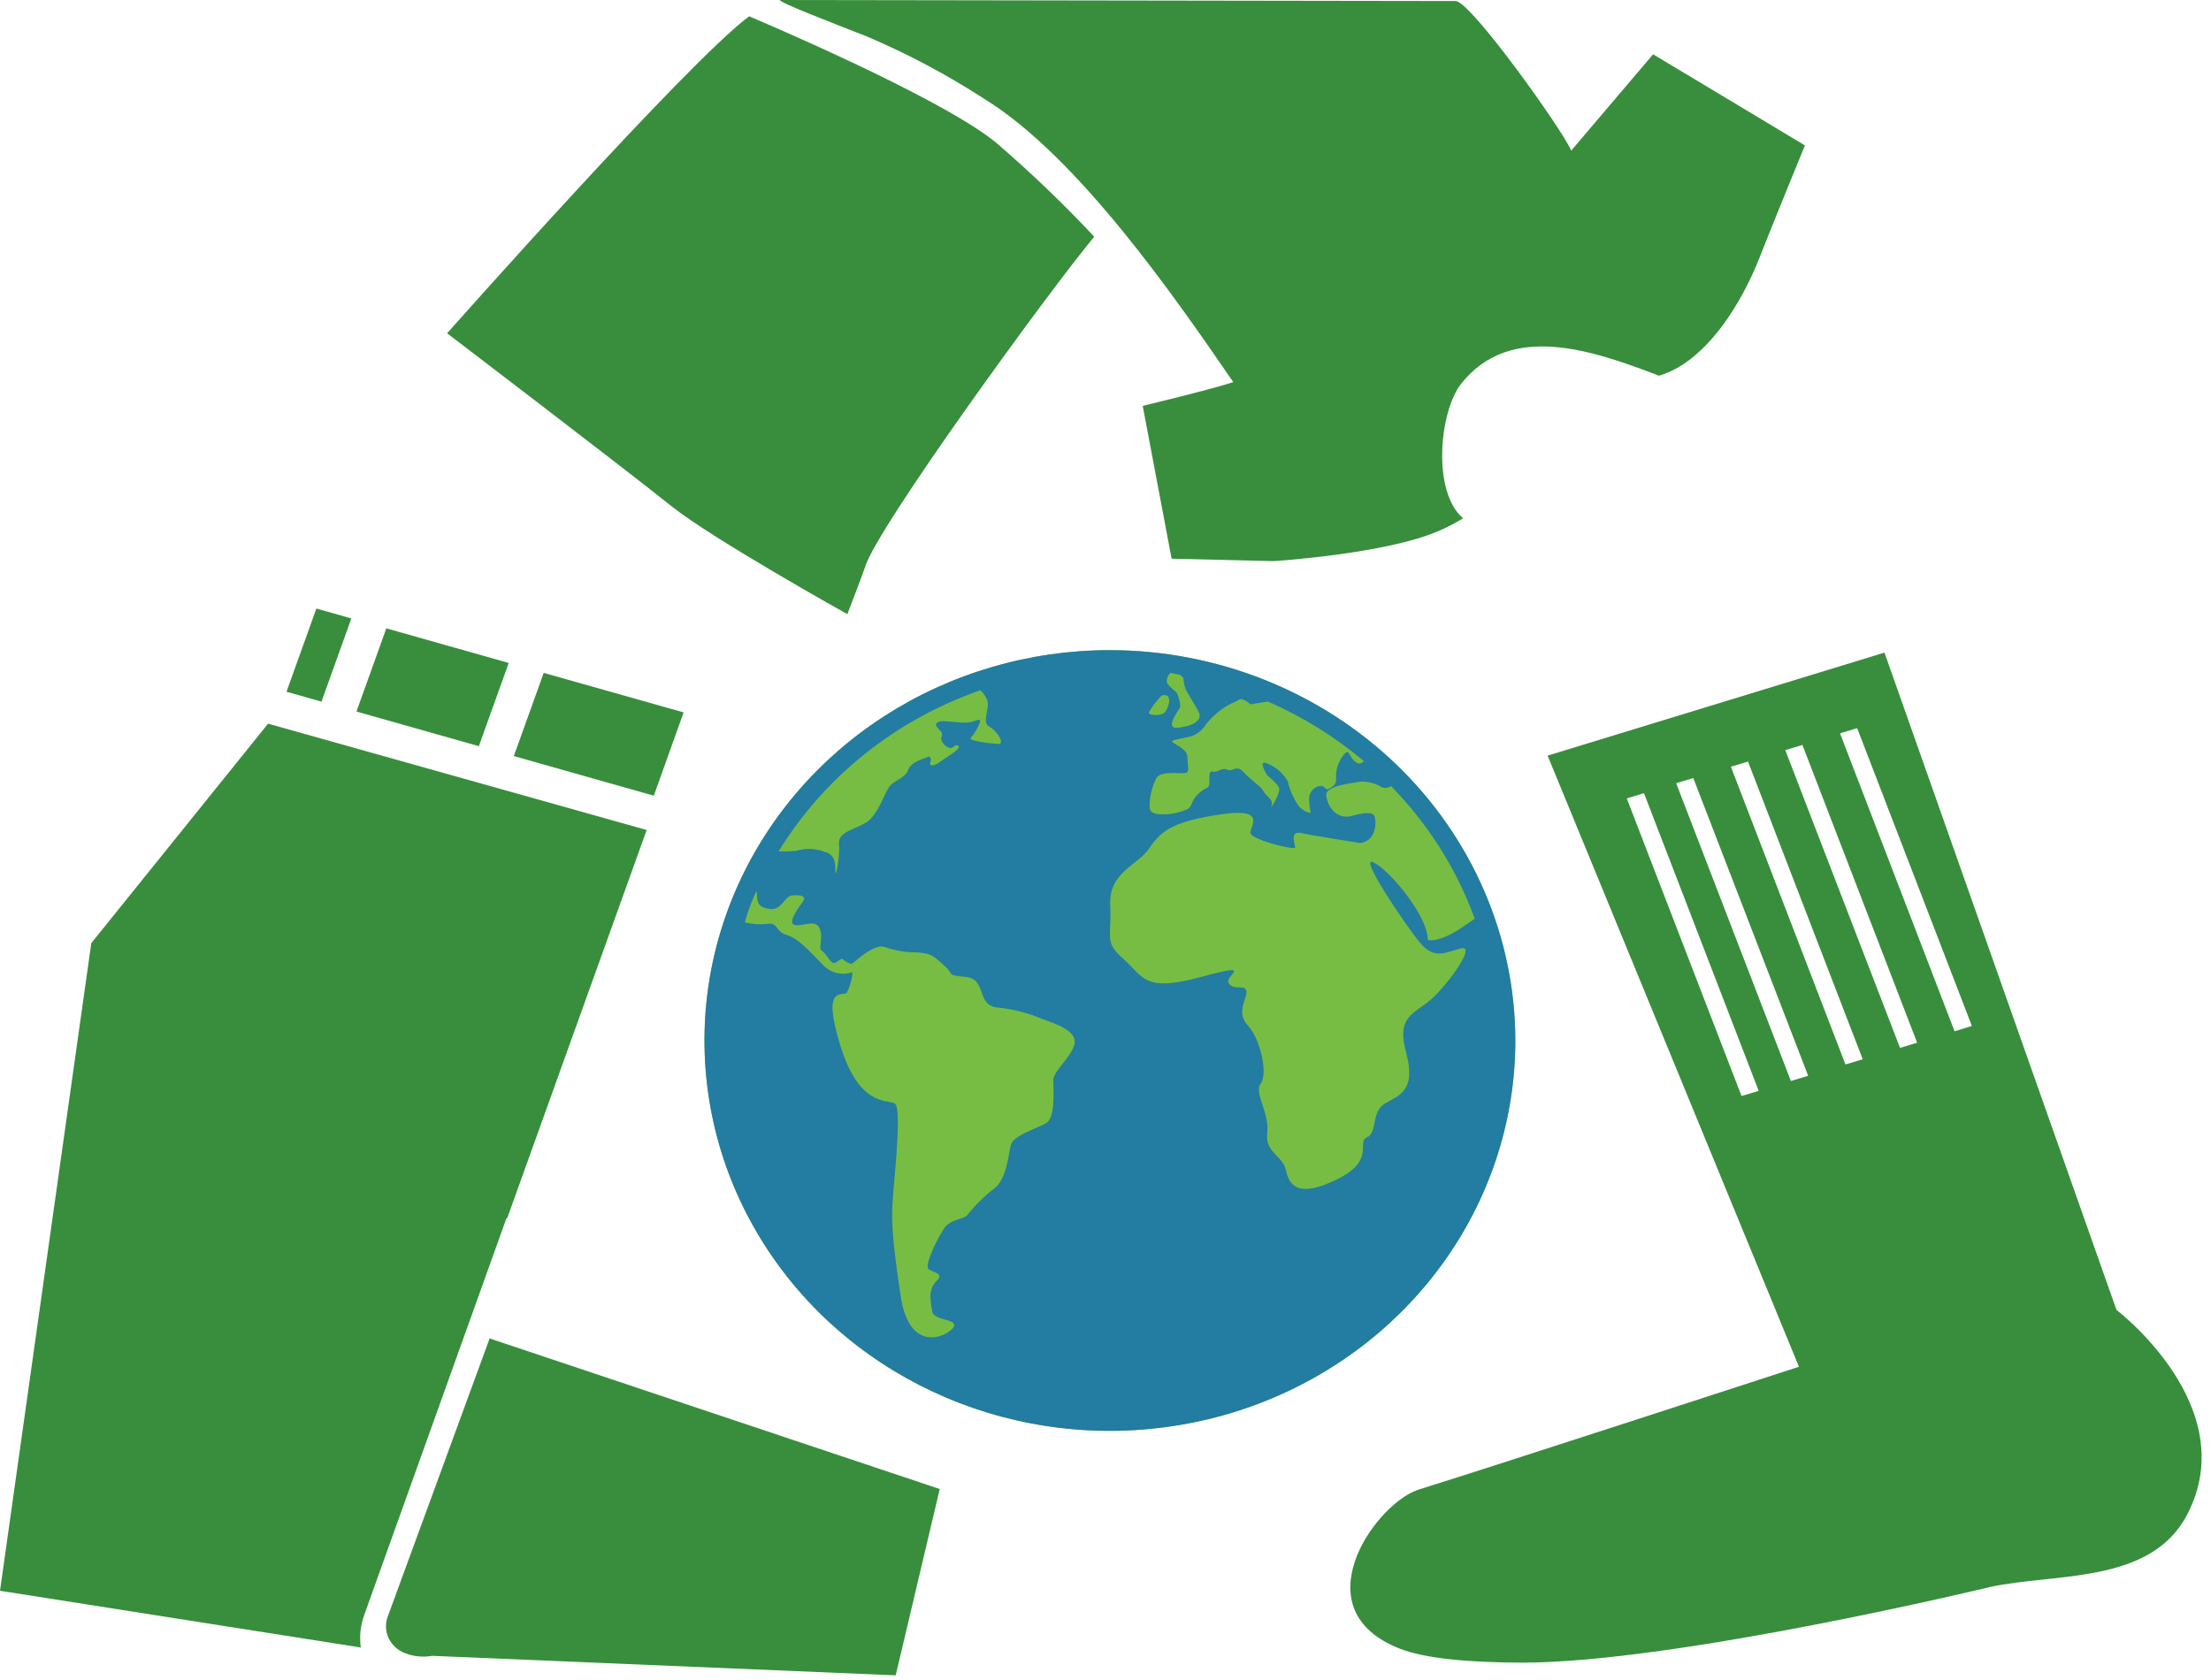
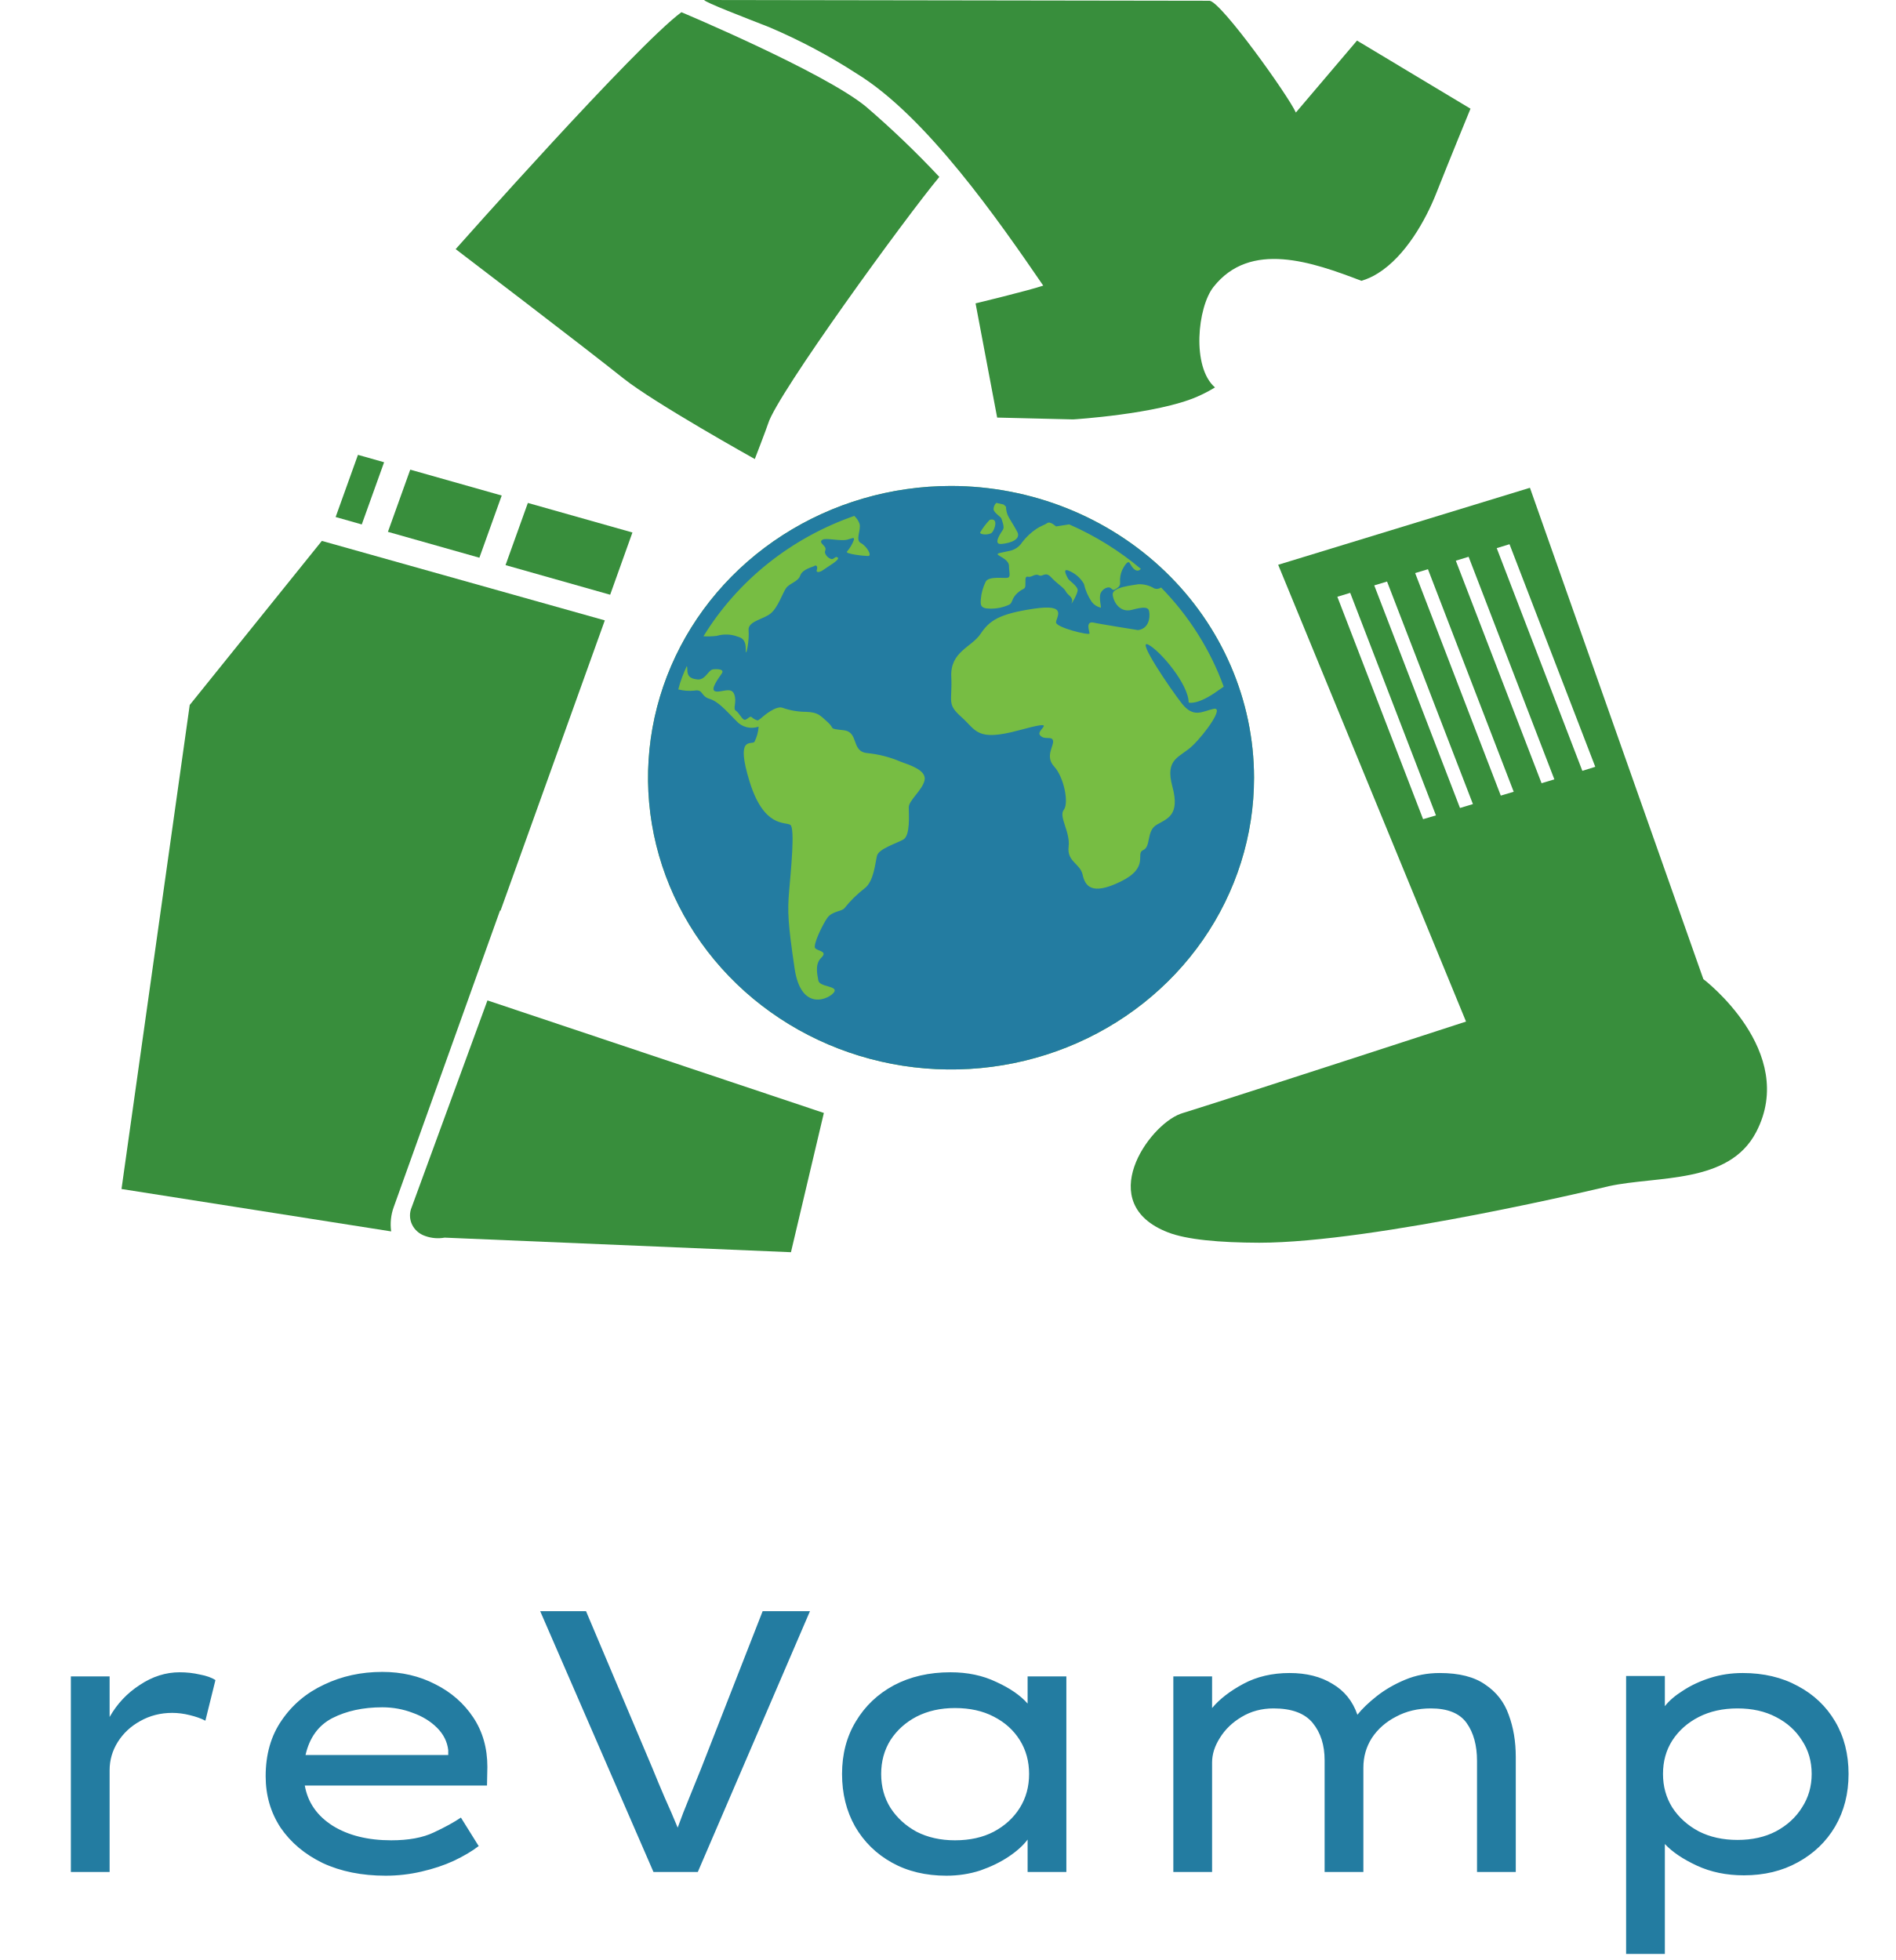
- <svg xmlns="http://www.w3.org/2000/svg" width="204" height="155" viewBox="0 0 204 155" fill="none">
-   <path d="M102.406 60C95.008 60 87.776 62.113 81.625 66.071C75.473 70.029 70.679 75.656 67.847 82.238C65.016 88.821 64.275 96.064 65.719 103.052C67.162 110.04 70.725 116.459 75.956 121.497C81.188 126.535 87.853 129.966 95.109 131.356C102.365 132.746 109.886 132.032 116.721 129.306C123.556 126.579 129.399 121.962 133.509 116.038C137.619 110.114 139.813 103.149 139.813 96.024C139.8 86.474 135.855 77.318 128.843 70.565C121.83 63.812 112.323 60.013 102.406 60Z" fill="#77BD43" />
-   <path d="M102.406 60C95.008 60 87.776 62.113 81.625 66.071C75.473 70.029 70.679 75.656 67.847 82.238C65.016 88.821 64.275 96.064 65.719 103.052C67.162 110.04 70.725 116.459 75.956 121.497C81.188 126.535 87.853 129.966 95.109 131.356C102.365 132.746 109.886 132.032 116.721 129.306C123.556 126.579 129.399 121.962 133.509 116.038C137.619 110.114 139.813 103.149 139.813 96.024C139.8 86.474 135.855 77.318 128.843 70.565C121.83 63.812 112.323 60.013 102.406 60ZM69.79 82.224C69.834 82.358 69.854 82.498 69.848 82.639C69.848 83.41 70.102 83.787 71.099 83.891C72.096 83.994 72.428 82.695 73.054 82.639C73.68 82.582 74.442 82.639 74.11 83.147C73.777 83.655 72.585 85.171 73.308 85.359C74.031 85.547 75.263 84.747 75.635 85.707C76.006 86.667 75.439 87.496 75.83 87.74C76.221 87.985 76.553 88.748 76.866 88.861C77.179 88.974 77.56 88.324 77.785 88.541C78.01 88.757 78.45 88.983 78.586 88.936C78.815 88.794 79.028 88.63 79.222 88.447C79.222 88.447 80.776 87.1 81.587 87.383C82.526 87.718 83.519 87.889 84.519 87.891C85.995 87.948 86.22 88.305 87.178 89.162C88.136 90.018 87.178 89.943 89.133 90.16C91.088 90.376 90.022 92.795 92.065 92.984C93.497 93.126 94.896 93.489 96.21 94.057C97.392 94.48 99.386 95.12 99.142 96.325C98.897 97.53 97.187 98.82 97.187 99.676C97.187 100.533 97.402 103.159 96.513 103.658C95.623 104.157 93.492 104.797 93.267 105.654C93.043 106.51 92.896 108.835 91.713 109.701C90.794 110.412 89.967 111.228 89.25 112.13C88.908 112.553 87.725 112.488 87.129 113.335C86.533 114.182 85.282 116.761 85.653 117.1C86.025 117.439 87.207 117.458 86.396 118.239C85.585 119.02 85.878 120.235 86.025 121.063C86.171 121.891 88.459 121.703 87.98 122.484C87.501 123.266 83.913 125.12 83.092 119.566C82.271 114.012 82.203 112.525 82.418 110.031C82.633 107.536 83.161 102.274 82.574 101.851C81.988 101.427 79.32 102.274 77.54 96.513C75.762 90.753 77.765 92.023 78.137 91.6C78.434 91.01 78.61 90.371 78.655 89.717C78.176 89.885 77.654 89.908 77.161 89.781C76.668 89.655 76.228 89.386 75.898 89.011C74.569 87.675 73.68 86.611 72.575 86.281C71.471 85.952 71.852 85.058 70.689 85.274C70.033 85.337 69.371 85.285 68.734 85.124C68.968 84.145 69.359 83.175 69.79 82.224ZM108.887 62.287C108.995 62.374 109.096 62.469 109.19 62.57C109.198 62.89 109.258 63.208 109.366 63.511C109.561 64.019 110.118 64.763 110.588 65.676C111.057 66.589 109.786 67.06 108.633 67.163C107.479 67.267 108.633 65.695 108.828 65.375C109.024 65.055 108.711 64.311 108.633 64.048C108.555 63.784 107.802 63.408 107.655 62.928C107.648 62.773 107.674 62.618 107.733 62.473C107.792 62.329 107.882 62.198 107.997 62.09L108.887 62.287ZM136.069 84.785L135.395 85.246C132.805 87.129 131.739 86.743 131.739 86.743C131.739 84.502 128.221 80.332 126.745 79.589C125.269 78.845 129.442 85.001 130.889 86.846C132.336 88.691 133.401 87.844 134.799 87.524C136.196 87.204 133.821 90.517 132.248 92.042C130.674 93.567 128.768 93.577 129.736 97.135C130.703 100.693 129.071 101.079 127.781 101.841C126.491 102.604 127.116 104.543 126.119 104.966C125.122 105.39 126.969 107.075 123.353 108.845C119.736 110.614 118.954 109.381 118.651 107.998C118.348 106.614 116.697 106.397 116.921 104.543C117.146 102.689 115.661 100.844 116.325 99.987C116.99 99.13 116.325 95.93 115.142 94.65C113.96 93.37 115.142 92.089 114.996 91.449C114.849 90.809 113.891 91.449 113.373 90.753C112.855 90.056 116.032 88.748 110.783 90.169C105.534 91.59 105.534 90.169 103.687 88.531C101.84 86.893 102.582 86.648 102.436 83.552C102.289 80.455 104.948 79.918 106.052 78.261C107.157 76.605 108.349 75.795 112.63 75.155C116.912 74.515 115.367 76.219 115.367 76.85C115.367 77.48 119.502 78.497 119.502 78.214C119.502 77.932 118.984 76.718 119.951 76.859C120.47 77 125.494 77.8 125.494 77.8C127.136 77.574 126.969 75.597 126.803 75.296C126.637 74.995 126.178 74.901 124.731 75.296C123.285 75.692 122.444 74.355 122.366 73.414C122.288 72.472 124.829 72.275 125.542 72.133C126.233 72.113 126.914 72.293 127.497 72.651C127.636 72.703 127.786 72.72 127.933 72.7C128.08 72.68 128.219 72.625 128.338 72.538C131.779 76.053 134.413 80.225 136.069 84.785ZM105.994 65.751C106.324 65.183 106.725 64.655 107.186 64.179C108.32 63.888 107.792 65.412 107.46 65.751C107.128 66.09 105.994 66.043 105.994 65.751ZM125.435 70.458C125.015 70.458 124.712 69.94 124.457 69.517C124.203 69.093 123.685 70.091 123.529 70.392C123.325 70.865 123.238 71.378 123.275 71.889C123.333 72.416 122.942 72.595 122.649 72.774C122.356 72.953 122.317 72.708 122.053 72.567C121.789 72.425 121.164 72.651 120.89 73.207C120.616 73.762 120.988 75.014 120.89 75.033C120.448 74.928 120.057 74.679 119.785 74.327C119.322 73.643 118.991 72.884 118.808 72.087C118.376 71.332 117.685 70.747 116.853 70.43C116.1 70.176 116.765 71.249 116.853 71.446C116.941 71.644 117.977 72.331 118.036 72.811C118.094 73.291 117.058 74.986 117.312 74.374C117.567 73.762 116.794 73.489 116.579 73.028C116.364 72.567 115.504 72.086 114.771 71.286C114.038 70.486 113.735 71.286 113.246 71.032C112.758 70.778 112.367 71.315 111.917 71.211C111.467 71.108 111.624 71.71 111.585 72.275C111.546 72.84 111.33 72.567 110.607 73.216C109.884 73.865 110.021 74.393 109.63 74.637C108.871 74.998 108.032 75.172 107.186 75.146C105.974 75.146 106.043 74.609 106.082 74.007C106.14 73.253 106.342 72.516 106.678 71.832C107.04 71.089 109.004 71.437 109.405 71.333C109.806 71.23 109.561 70.618 109.561 69.893C109.561 69.168 108.584 68.792 108.242 68.538C107.9 68.284 108.633 68.255 109.522 68.039C109.864 67.984 110.189 67.858 110.475 67.672C110.762 67.485 111.004 67.241 111.184 66.956C111.68 66.307 112.284 65.74 112.973 65.281C113.471 64.942 113.95 64.82 114.302 64.575C114.654 64.33 115.367 64.998 115.367 64.998L116.99 64.744C120.205 66.15 123.188 68.003 125.845 70.242C125.728 70.326 125.64 70.458 125.435 70.458ZM90.482 63.718C90.764 63.98 90.978 64.303 91.107 64.659C91.332 65.45 90.55 66.674 91.273 67.05C91.997 67.427 92.72 68.651 92.163 68.651C91.606 68.651 89.338 68.387 89.553 68.114C89.932 67.675 90.227 67.175 90.423 66.636C90.423 66.288 90.355 66.429 89.573 66.636C88.791 66.843 86.953 66.382 86.543 66.636C86.132 66.89 86.474 67.088 86.787 67.474C87.1 67.86 86.728 67.992 86.875 68.331C86.938 68.495 87.04 68.643 87.172 68.764C87.304 68.885 87.464 68.975 87.637 69.027C87.97 69.093 88.116 68.594 88.429 68.848C88.742 69.103 87.119 70.006 86.67 70.345C86.22 70.684 85.692 70.759 85.839 70.345C85.986 69.931 85.741 69.733 85.565 69.865C85.389 69.997 84.07 70.251 83.796 71.051C83.522 71.851 82.457 71.992 82.017 72.651C81.577 73.31 81.04 75.004 80.131 75.748C79.222 76.492 77.306 76.689 77.413 77.829C77.521 78.967 77.14 80.925 77.081 80.502C77.022 80.078 77.257 78.901 76.104 78.619C75.276 78.297 74.358 78.257 73.504 78.506C72.953 78.577 72.397 78.596 71.842 78.563C76.073 71.67 82.663 66.412 90.482 63.69V63.718Z" fill="#237CA1" />
-   <path d="M29.191 56.159L32.418 57.073L29.661 64.752L26.434 63.837L29.191 56.159Z" fill="#388E3C" />
-   <path d="M50.165 62.097L63.074 65.746L60.325 73.432L47.408 69.775L50.165 62.097Z" fill="#388E3C" />
-   <path d="M35.645 57.987L46.937 61.183L44.181 68.862L32.889 65.666L35.645 57.987Z" fill="#388E3C" />
-   <path d="M46.725 112.433H46.793L59.665 76.598L24.733 66.784L8.422 87.042L0 146.805L33.291 152.041C33.148 151.027 33.257 149.994 33.61 149.028L46.725 112.433Z" fill="#388E3C" />
-   <path d="M86.706 137.416L45.176 123.521L35.828 149.043C35.681 149.381 35.608 149.743 35.613 150.109C35.618 150.475 35.7 150.835 35.855 151.169C36.011 151.503 36.235 151.802 36.515 152.049C36.795 152.296 37.124 152.485 37.483 152.605C38.251 152.884 39.084 152.955 39.89 152.81L82.644 154.609L86.706 137.416Z" fill="#388E3C" />
-   <path d="M195.279 120.888L173.872 60.226L142.791 69.733L165.982 126.132C165.982 126.132 137.885 135.288 131.408 137.306C131.119 137.387 130.891 137.467 130.724 137.526C126.753 138.988 120.017 148.591 129.167 152.152C131.499 153.066 135.569 153.425 140.444 153.439C154.675 153.439 183.6 146.47 183.623 146.455C189.637 145.153 198.423 146.221 201.787 139.8C207.034 129.81 195.279 120.888 195.279 120.888ZM160.682 101.143L150.096 73.682L151.683 73.199L162.269 100.675L160.682 101.143ZM165.238 99.761L154.652 72.278L156.232 71.802L166.833 99.278L165.238 99.761ZM170.273 98.232L159.702 70.757L161.282 70.281L171.867 97.757L170.273 98.232ZM175.307 96.704L164.722 69.228L166.301 68.745L176.887 96.228L175.307 96.704ZM180.342 95.175L169.772 67.678L171.351 67.195L181.937 94.678L180.342 95.175Z" fill="#388E3C" />
-   <path d="M152.524 5.01L144.975 13.895C144.057 11.84 135.863 0.358 134.344 0.095L71.946 0C71.847 0.219 77.094 2.231 79.965 3.357C83.749 4.966 87.377 6.895 90.809 9.12C99.375 14.392 108.275 27.22 113.788 35.264C111.98 35.878 105.434 37.458 105.434 37.458L108.1 51.558L117.478 51.785C117.478 51.785 127.859 51.141 132.795 48.976C133.553 48.646 134.287 48.265 134.99 47.835C132.089 45.32 132.833 37.955 134.792 35.447C139.348 29.64 147.018 32.361 153.07 34.672C153.791 34.457 154.477 34.144 155.106 33.743C158.508 31.63 161.006 27.161 162.305 23.87C163.914 19.789 166.534 13.42 166.534 13.42L152.524 5.01Z" fill="#388E3C" />
-   <path d="M91.903 13.164C86.709 8.893 69.121 1.506 69.121 1.506C63.502 5.646 41.252 30.759 41.252 30.759C41.252 30.759 57.024 42.775 61.975 46.731C65.772 49.759 78.181 56.677 78.181 56.677C78.181 56.677 79.662 52.837 79.829 52.289C80.952 48.632 96.877 26.737 100.962 21.844C98.108 18.795 95.083 15.897 91.903 13.164Z" fill="#388E3C" />
+ <svg xmlns="http://www.w3.org/2000/svg" width="234" height="242" viewBox="0 0 234 242" fill="none">
+   <path d="M25.354 212.455C24.833 212.179 24.189 211.949 23.422 211.765C22.686 211.581 21.965 211.489 21.26 211.489C19.819 211.489 18.5 211.826 17.304 212.501C16.139 213.145 15.219 214.004 14.544 215.077C13.87 216.15 13.532 217.316 13.532 218.573V231.131H8.748V206.981H13.532V211.995C14.452 210.37 15.694 209.051 17.258 208.039C18.822 206.996 20.463 206.475 22.18 206.475C23.039 206.475 23.867 206.567 24.664 206.751C25.492 206.904 26.136 207.134 26.596 207.441L25.354 212.455ZM59.108 227.957H59.062C58.264 228.57 57.252 229.168 56.026 229.751C54.83 230.303 53.496 230.748 52.024 231.085C50.582 231.422 49.11 231.591 47.608 231.591C44.664 231.591 42.072 231.07 39.834 230.027C37.626 228.954 35.893 227.497 34.636 225.657C33.409 223.786 32.796 221.67 32.796 219.309C32.796 216.61 33.455 214.31 34.774 212.409C36.092 210.477 37.84 209.005 40.018 207.993C42.195 206.95 44.587 206.429 47.194 206.429C49.586 206.429 51.763 206.935 53.726 207.947C55.688 208.928 57.252 210.293 58.418 212.041C59.583 213.789 60.166 215.828 60.166 218.159L60.12 220.459H37.626C37.994 222.544 39.144 224.2 41.076 225.427C43.008 226.623 45.415 227.221 48.298 227.221C50.444 227.221 52.192 226.899 53.542 226.255C54.922 225.611 56.041 224.998 56.9 224.415L59.108 227.957ZM47.194 210.799C44.832 210.799 42.778 211.244 41.03 212.133C39.312 213.022 38.208 214.54 37.718 216.687H55.336V216.089C55.213 215.046 54.753 214.126 53.956 213.329C53.158 212.532 52.162 211.918 50.966 211.489C49.77 211.029 48.512 210.799 47.194 210.799ZM99.991 198.931L86.145 231.131H80.671L66.687 198.931H72.345L80.533 218.297C80.993 219.432 81.499 220.643 82.051 221.931C82.634 223.219 83.17 224.461 83.661 225.657C84.09 224.461 84.566 223.234 85.087 221.977C85.608 220.689 86.099 219.478 86.559 218.343L94.149 198.931H99.991ZM131.643 206.981V231.131H126.859V227.129C126.307 227.865 125.525 228.57 124.513 229.245C123.501 229.92 122.336 230.487 121.017 230.947C119.698 231.376 118.303 231.591 116.831 231.591C114.286 231.591 112.047 231.054 110.115 229.981C108.183 228.908 106.665 227.42 105.561 225.519C104.488 223.618 103.951 221.456 103.951 219.033C103.951 216.58 104.518 214.418 105.653 212.547C106.788 210.646 108.352 209.158 110.345 208.085C112.369 207.012 114.7 206.475 117.337 206.475C119.453 206.475 121.339 206.874 122.995 207.671C124.682 208.438 125.97 209.327 126.859 210.339V206.981H131.643ZM117.889 227.221C119.729 227.221 121.324 226.868 122.673 226.163C124.053 225.427 125.126 224.446 125.893 223.219C126.66 221.992 127.043 220.597 127.043 219.033C127.043 217.469 126.66 216.074 125.893 214.847C125.126 213.62 124.053 212.654 122.673 211.949C121.324 211.244 119.729 210.891 117.889 210.891C116.11 210.891 114.531 211.244 113.151 211.949C111.802 212.654 110.728 213.62 109.931 214.847C109.164 216.074 108.781 217.469 108.781 219.033C108.781 220.597 109.164 221.992 109.931 223.219C110.728 224.446 111.802 225.427 113.151 226.163C114.531 226.868 116.11 227.221 117.889 227.221ZM159.201 206.567C161.286 206.567 163.049 207.012 164.491 207.901C165.963 208.76 166.99 210.032 167.573 211.719C168.155 210.983 168.953 210.216 169.965 209.419C170.977 208.622 172.142 207.947 173.461 207.395C174.779 206.843 176.205 206.567 177.739 206.567C180.131 206.567 182.001 207.042 183.351 207.993C184.731 208.913 185.697 210.155 186.249 211.719C186.831 213.283 187.123 215.016 187.123 216.917V231.131H182.339V217.423C182.339 215.491 181.909 213.927 181.051 212.731C180.192 211.535 178.72 210.937 176.635 210.937C175.04 210.937 173.614 211.274 172.357 211.949C171.099 212.593 170.103 213.467 169.367 214.571C168.661 215.675 168.309 216.902 168.309 218.251V231.131H163.525V217.331C163.525 215.46 163.034 213.927 162.053 212.731C161.071 211.535 159.461 210.937 157.223 210.937C155.751 210.937 154.432 211.29 153.267 211.995C152.132 212.67 151.243 213.528 150.599 214.571C149.955 215.583 149.633 216.595 149.633 217.607V231.131H144.849V206.981H149.633V210.891C150.553 209.787 151.841 208.79 153.497 207.901C155.153 207.012 157.054 206.567 159.201 206.567ZM215.142 206.567C217.718 206.567 219.988 207.104 221.95 208.177C223.913 209.22 225.446 210.676 226.55 212.547C227.654 214.418 228.206 216.58 228.206 219.033C228.206 221.456 227.654 223.618 226.55 225.519C225.446 227.39 223.913 228.862 221.95 229.935C220.018 231.008 217.795 231.545 215.28 231.545C213.134 231.545 211.202 231.146 209.484 230.349C207.767 229.552 206.448 228.662 205.528 227.681V241.251H200.744V206.935H205.528V210.661C206.05 209.986 206.801 209.342 207.782 208.729C208.764 208.085 209.883 207.564 211.14 207.165C212.398 206.766 213.732 206.567 215.142 206.567ZM214.498 210.937C212.689 210.937 211.094 211.29 209.714 211.995C208.334 212.7 207.246 213.666 206.448 214.893C205.682 216.089 205.298 217.469 205.298 219.033C205.298 220.566 205.682 221.946 206.448 223.173C207.246 224.4 208.334 225.381 209.714 226.117C211.094 226.822 212.689 227.175 214.498 227.175C216.308 227.175 217.887 226.822 219.236 226.117C220.616 225.381 221.69 224.4 222.456 223.173C223.254 221.946 223.652 220.566 223.652 219.033C223.652 217.469 223.254 216.089 222.456 214.893C221.69 213.666 220.616 212.7 219.236 211.995C217.887 211.29 216.308 210.937 214.498 210.937Z" fill="#237CA1" />
+   <path d="M117.406 60C110.008 60 102.776 62.113 96.625 66.071C90.473 70.029 85.679 75.656 82.847 82.238C80.016 88.821 79.275 96.064 80.719 103.052C82.162 110.04 85.725 116.459 90.956 121.497C96.188 126.535 102.853 129.966 110.109 131.356C117.365 132.746 124.886 132.032 131.721 129.306C138.556 126.579 144.399 121.962 148.509 116.038C152.619 110.114 154.813 103.149 154.813 96.024C154.8 86.474 150.855 77.318 143.843 70.565C136.83 63.812 127.323 60.013 117.406 60Z" fill="#77BD43" />
+   <path d="M117.406 60C110.008 60 102.776 62.113 96.625 66.071C90.473 70.029 85.679 75.656 82.847 82.238C80.016 88.821 79.275 96.064 80.719 103.052C82.162 110.04 85.725 116.459 90.956 121.497C96.188 126.535 102.853 129.966 110.109 131.356C117.365 132.746 124.886 132.032 131.721 129.306C138.556 126.579 144.399 121.962 148.509 116.038C152.619 110.114 154.813 103.149 154.813 96.024C154.8 86.474 150.855 77.318 143.843 70.565C136.83 63.812 127.323 60.013 117.406 60ZM84.79 82.224C84.834 82.358 84.854 82.498 84.848 82.639C84.848 83.41 85.102 83.787 86.099 83.891C87.096 83.994 87.428 82.695 88.054 82.639C88.68 82.582 89.442 82.639 89.11 83.147C88.777 83.655 87.585 85.171 88.308 85.359C89.031 85.547 90.263 84.747 90.635 85.707C91.006 86.667 90.439 87.496 90.83 87.74C91.221 87.985 91.553 88.748 91.866 88.861C92.179 88.974 92.56 88.324 92.785 88.541C93.01 88.757 93.45 88.983 93.586 88.936C93.815 88.794 94.028 88.63 94.222 88.447C94.222 88.447 95.776 87.1 96.587 87.383C97.526 87.718 98.519 87.889 99.519 87.891C100.995 87.948 101.22 88.305 102.178 89.162C103.136 90.018 102.178 89.943 104.133 90.16C106.088 90.376 105.022 92.795 107.065 92.984C108.497 93.126 109.896 93.489 111.21 94.057C112.392 94.48 114.386 95.12 114.142 96.325C113.898 97.53 112.187 98.82 112.187 99.676C112.187 100.533 112.402 103.159 111.513 103.658C110.623 104.157 108.492 104.797 108.267 105.654C108.043 106.51 107.896 108.835 106.713 109.701C105.794 110.412 104.967 111.228 104.25 112.13C103.908 112.553 102.725 112.488 102.129 113.335C101.533 114.182 100.282 116.761 100.653 117.1C101.025 117.439 102.207 117.458 101.396 118.239C100.585 119.02 100.878 120.235 101.025 121.063C101.171 121.891 103.458 121.703 102.98 122.484C102.501 123.266 98.913 125.12 98.092 119.566C97.271 114.012 97.203 112.525 97.418 110.031C97.633 107.536 98.161 102.274 97.574 101.851C96.988 101.427 94.32 102.274 92.54 96.513C90.762 90.753 92.765 92.023 93.137 91.6C93.434 91.01 93.61 90.371 93.655 89.717C93.176 89.885 92.654 89.908 92.161 89.781C91.668 89.655 91.228 89.386 90.898 89.011C89.569 87.675 88.68 86.611 87.575 86.281C86.471 85.952 86.852 85.058 85.689 85.274C85.033 85.337 84.371 85.285 83.734 85.124C83.968 84.145 84.359 83.175 84.79 82.224ZM123.887 62.287C123.995 62.374 124.096 62.469 124.19 62.57C124.198 62.89 124.258 63.208 124.366 63.511C124.561 64.019 125.118 64.763 125.588 65.676C126.057 66.589 124.786 67.06 123.633 67.163C122.479 67.267 123.633 65.695 123.828 65.375C124.024 65.055 123.711 64.311 123.633 64.048C123.555 63.784 122.802 63.408 122.655 62.928C122.648 62.773 122.674 62.618 122.733 62.473C122.792 62.329 122.882 62.198 122.997 62.09L123.887 62.287ZM151.069 84.785L150.395 85.246C147.805 87.129 146.739 86.743 146.739 86.743C146.739 84.502 143.221 80.332 141.745 79.589C140.269 78.845 144.442 85.001 145.889 86.846C147.336 88.691 148.401 87.844 149.799 87.524C151.196 87.204 148.821 90.517 147.248 92.042C145.674 93.567 143.768 93.577 144.736 97.135C145.703 100.693 144.071 101.079 142.781 101.841C141.491 102.604 142.116 104.543 141.119 104.966C140.122 105.39 141.969 107.075 138.353 108.845C134.736 110.614 133.954 109.381 133.651 107.998C133.348 106.614 131.697 106.397 131.921 104.543C132.146 102.689 130.661 100.844 131.325 99.987C131.99 99.13 131.325 95.93 130.142 94.65C128.96 93.37 130.142 92.089 129.996 91.449C129.849 90.809 128.891 91.449 128.373 90.753C127.855 90.056 131.032 88.748 125.783 90.169C120.534 91.59 120.534 90.169 118.687 88.531C116.84 86.893 117.582 86.648 117.436 83.552C117.289 80.455 119.948 79.918 121.052 78.261C122.157 76.605 123.349 75.795 127.63 75.155C131.912 74.515 130.367 76.219 130.367 76.85C130.367 77.48 134.502 78.497 134.502 78.214C134.502 77.932 133.984 76.718 134.951 76.859C135.47 77 140.494 77.8 140.494 77.8C142.136 77.574 141.969 75.597 141.803 75.296C141.637 74.995 141.178 74.901 139.731 75.296C138.285 75.692 137.444 74.355 137.366 73.414C137.288 72.472 139.829 72.275 140.542 72.133C141.233 72.113 141.914 72.293 142.497 72.651C142.636 72.703 142.786 72.72 142.933 72.7C143.08 72.68 143.219 72.625 143.338 72.538C146.779 76.053 149.413 80.225 151.069 84.785ZM120.994 65.751C121.324 65.183 121.725 64.655 122.186 64.179C123.32 63.888 122.792 65.412 122.46 65.751C122.128 66.09 120.994 66.043 120.994 65.751ZM140.435 70.458C140.015 70.458 139.712 69.94 139.457 69.517C139.203 69.093 138.685 70.091 138.529 70.392C138.325 70.865 138.238 71.378 138.275 71.889C138.333 72.416 137.942 72.595 137.649 72.774C137.356 72.953 137.317 72.708 137.053 72.567C136.789 72.425 136.164 72.651 135.89 73.207C135.616 73.762 135.988 75.014 135.89 75.033C135.448 74.928 135.057 74.679 134.785 74.327C134.322 73.643 133.991 72.884 133.808 72.087C133.376 71.332 132.685 70.747 131.853 70.43C131.1 70.176 131.765 71.249 131.853 71.446C131.941 71.644 132.977 72.331 133.036 72.811C133.094 73.291 132.058 74.986 132.312 74.374C132.567 73.762 131.794 73.489 131.579 73.028C131.364 72.567 130.504 72.086 129.771 71.286C129.038 70.486 128.735 71.286 128.246 71.032C127.758 70.778 127.367 71.315 126.917 71.211C126.467 71.108 126.624 71.71 126.585 72.275C126.546 72.84 126.33 72.567 125.607 73.216C124.884 73.865 125.021 74.393 124.63 74.637C123.871 74.998 123.032 75.172 122.186 75.146C120.974 75.146 121.043 74.609 121.082 74.007C121.14 73.253 121.342 72.516 121.678 71.832C122.04 71.089 124.004 71.437 124.405 71.333C124.806 71.23 124.561 70.618 124.561 69.893C124.561 69.168 123.584 68.792 123.242 68.538C122.9 68.284 123.633 68.255 124.522 68.039C124.864 67.984 125.189 67.858 125.475 67.672C125.762 67.485 126.004 67.241 126.184 66.956C126.68 66.307 127.284 65.74 127.973 65.281C128.471 64.942 128.95 64.82 129.302 64.575C129.654 64.33 130.367 64.998 130.367 64.998L131.99 64.744C135.205 66.15 138.188 68.003 140.845 70.242C140.728 70.326 140.64 70.458 140.435 70.458ZM105.482 63.718C105.764 63.98 105.978 64.303 106.107 64.659C106.332 65.45 105.55 66.674 106.274 67.05C106.997 67.427 107.72 68.651 107.163 68.651C106.606 68.651 104.338 68.387 104.553 68.114C104.932 67.675 105.227 67.175 105.423 66.636C105.423 66.288 105.355 66.429 104.573 66.636C103.791 66.843 101.953 66.382 101.543 66.636C101.132 66.89 101.474 67.088 101.787 67.474C102.1 67.86 101.728 67.992 101.875 68.331C101.938 68.495 102.04 68.643 102.172 68.764C102.304 68.885 102.464 68.975 102.637 69.027C102.97 69.093 103.116 68.594 103.429 68.848C103.742 69.103 102.119 70.006 101.67 70.345C101.22 70.684 100.692 70.759 100.839 70.345C100.986 69.931 100.741 69.733 100.565 69.865C100.389 69.997 99.07 70.251 98.796 71.051C98.522 71.851 97.457 71.992 97.017 72.651C96.577 73.31 96.04 75.004 95.131 75.748C94.222 76.492 92.306 76.689 92.413 77.829C92.521 78.967 92.14 80.925 92.081 80.502C92.022 80.078 92.257 78.901 91.104 78.619C90.276 78.297 89.358 78.257 88.504 78.506C87.953 78.577 87.397 78.596 86.842 78.563C91.073 71.67 97.663 66.412 105.482 63.69V63.718Z" fill="#237CA1" />
+   <path d="M44.191 56.159L47.418 57.073L44.661 64.752L41.434 63.837L44.191 56.159Z" fill="#388E3C" />
+   <path d="M65.165 62.097L78.074 65.746L75.325 73.432L62.408 69.775L65.165 62.097Z" fill="#388E3C" />
+   <path d="M50.645 57.987L61.937 61.183L59.181 68.862L47.889 65.666L50.645 57.987Z" fill="#388E3C" />
+   <path d="M61.725 112.433H61.793L74.665 76.598L39.733 66.784L23.422 87.042L15 146.805L48.291 152.041C48.148 151.027 48.257 149.994 48.61 149.028L61.725 112.433Z" fill="#388E3C" />
+   <path d="M101.706 137.416L60.176 123.521L50.828 149.043C50.681 149.381 50.608 149.743 50.613 150.109C50.618 150.475 50.7 150.835 50.855 151.169C51.011 151.503 51.235 151.802 51.515 152.049C51.795 152.296 52.124 152.485 52.483 152.605C53.251 152.884 54.084 152.955 54.89 152.81L97.644 154.609L101.706 137.416Z" fill="#388E3C" />
+   <path d="M210.279 120.888L188.872 60.226L157.791 69.733L180.982 126.132C180.982 126.132 152.885 135.288 146.408 137.306C146.119 137.387 145.891 137.467 145.724 137.526C141.753 138.988 135.017 148.591 144.167 152.152C146.499 153.066 150.569 153.425 155.444 153.439C169.675 153.439 198.6 146.47 198.623 146.455C204.637 145.153 213.423 146.221 216.787 139.8C222.034 129.81 210.279 120.888 210.279 120.888ZM175.682 101.143L165.096 73.682L166.683 73.199L177.269 100.675L175.682 101.143ZM180.238 99.761L169.652 72.278L171.232 71.802L181.833 99.278L180.238 99.761ZM185.273 98.232L174.702 70.757L176.282 70.281L186.867 97.757L185.273 98.232ZM190.307 96.704L179.722 69.228L181.301 68.745L191.887 96.228L190.307 96.704ZM195.342 95.175L184.772 67.678L186.351 67.195L196.937 94.678L195.342 95.175Z" fill="#388E3C" />
+   <path d="M167.524 5.01L159.975 13.895C159.057 11.84 150.863 0.358 149.344 0.095L86.946 0C86.847 0.219 92.094 2.231 94.965 3.357C98.749 4.966 102.377 6.895 105.809 9.12C114.375 14.392 123.275 27.22 128.788 35.264C126.98 35.878 120.434 37.458 120.434 37.458L123.1 51.558L132.478 51.785C132.478 51.785 142.859 51.141 147.795 48.976C148.553 48.646 149.287 48.265 149.99 47.836C147.089 45.32 147.833 37.955 149.792 35.447C154.348 29.64 162.018 32.361 168.07 34.672C168.791 34.457 169.477 34.144 170.106 33.743C173.508 31.63 176.006 27.161 177.305 23.87C178.914 19.789 181.534 13.42 181.534 13.42L167.524 5.01Z" fill="#388E3C" />
+   <path d="M106.903 13.164C101.709 8.893 84.121 1.506 84.121 1.506C78.502 5.646 56.252 30.759 56.252 30.759C56.252 30.759 72.024 42.775 76.975 46.731C80.772 49.759 93.181 56.677 93.181 56.677C93.181 56.677 94.662 52.837 94.829 52.289C95.952 48.632 111.877 26.737 115.962 21.844C113.108 18.795 110.083 15.897 106.903 13.164V13.164Z" fill="#388E3C" />
</svg>
